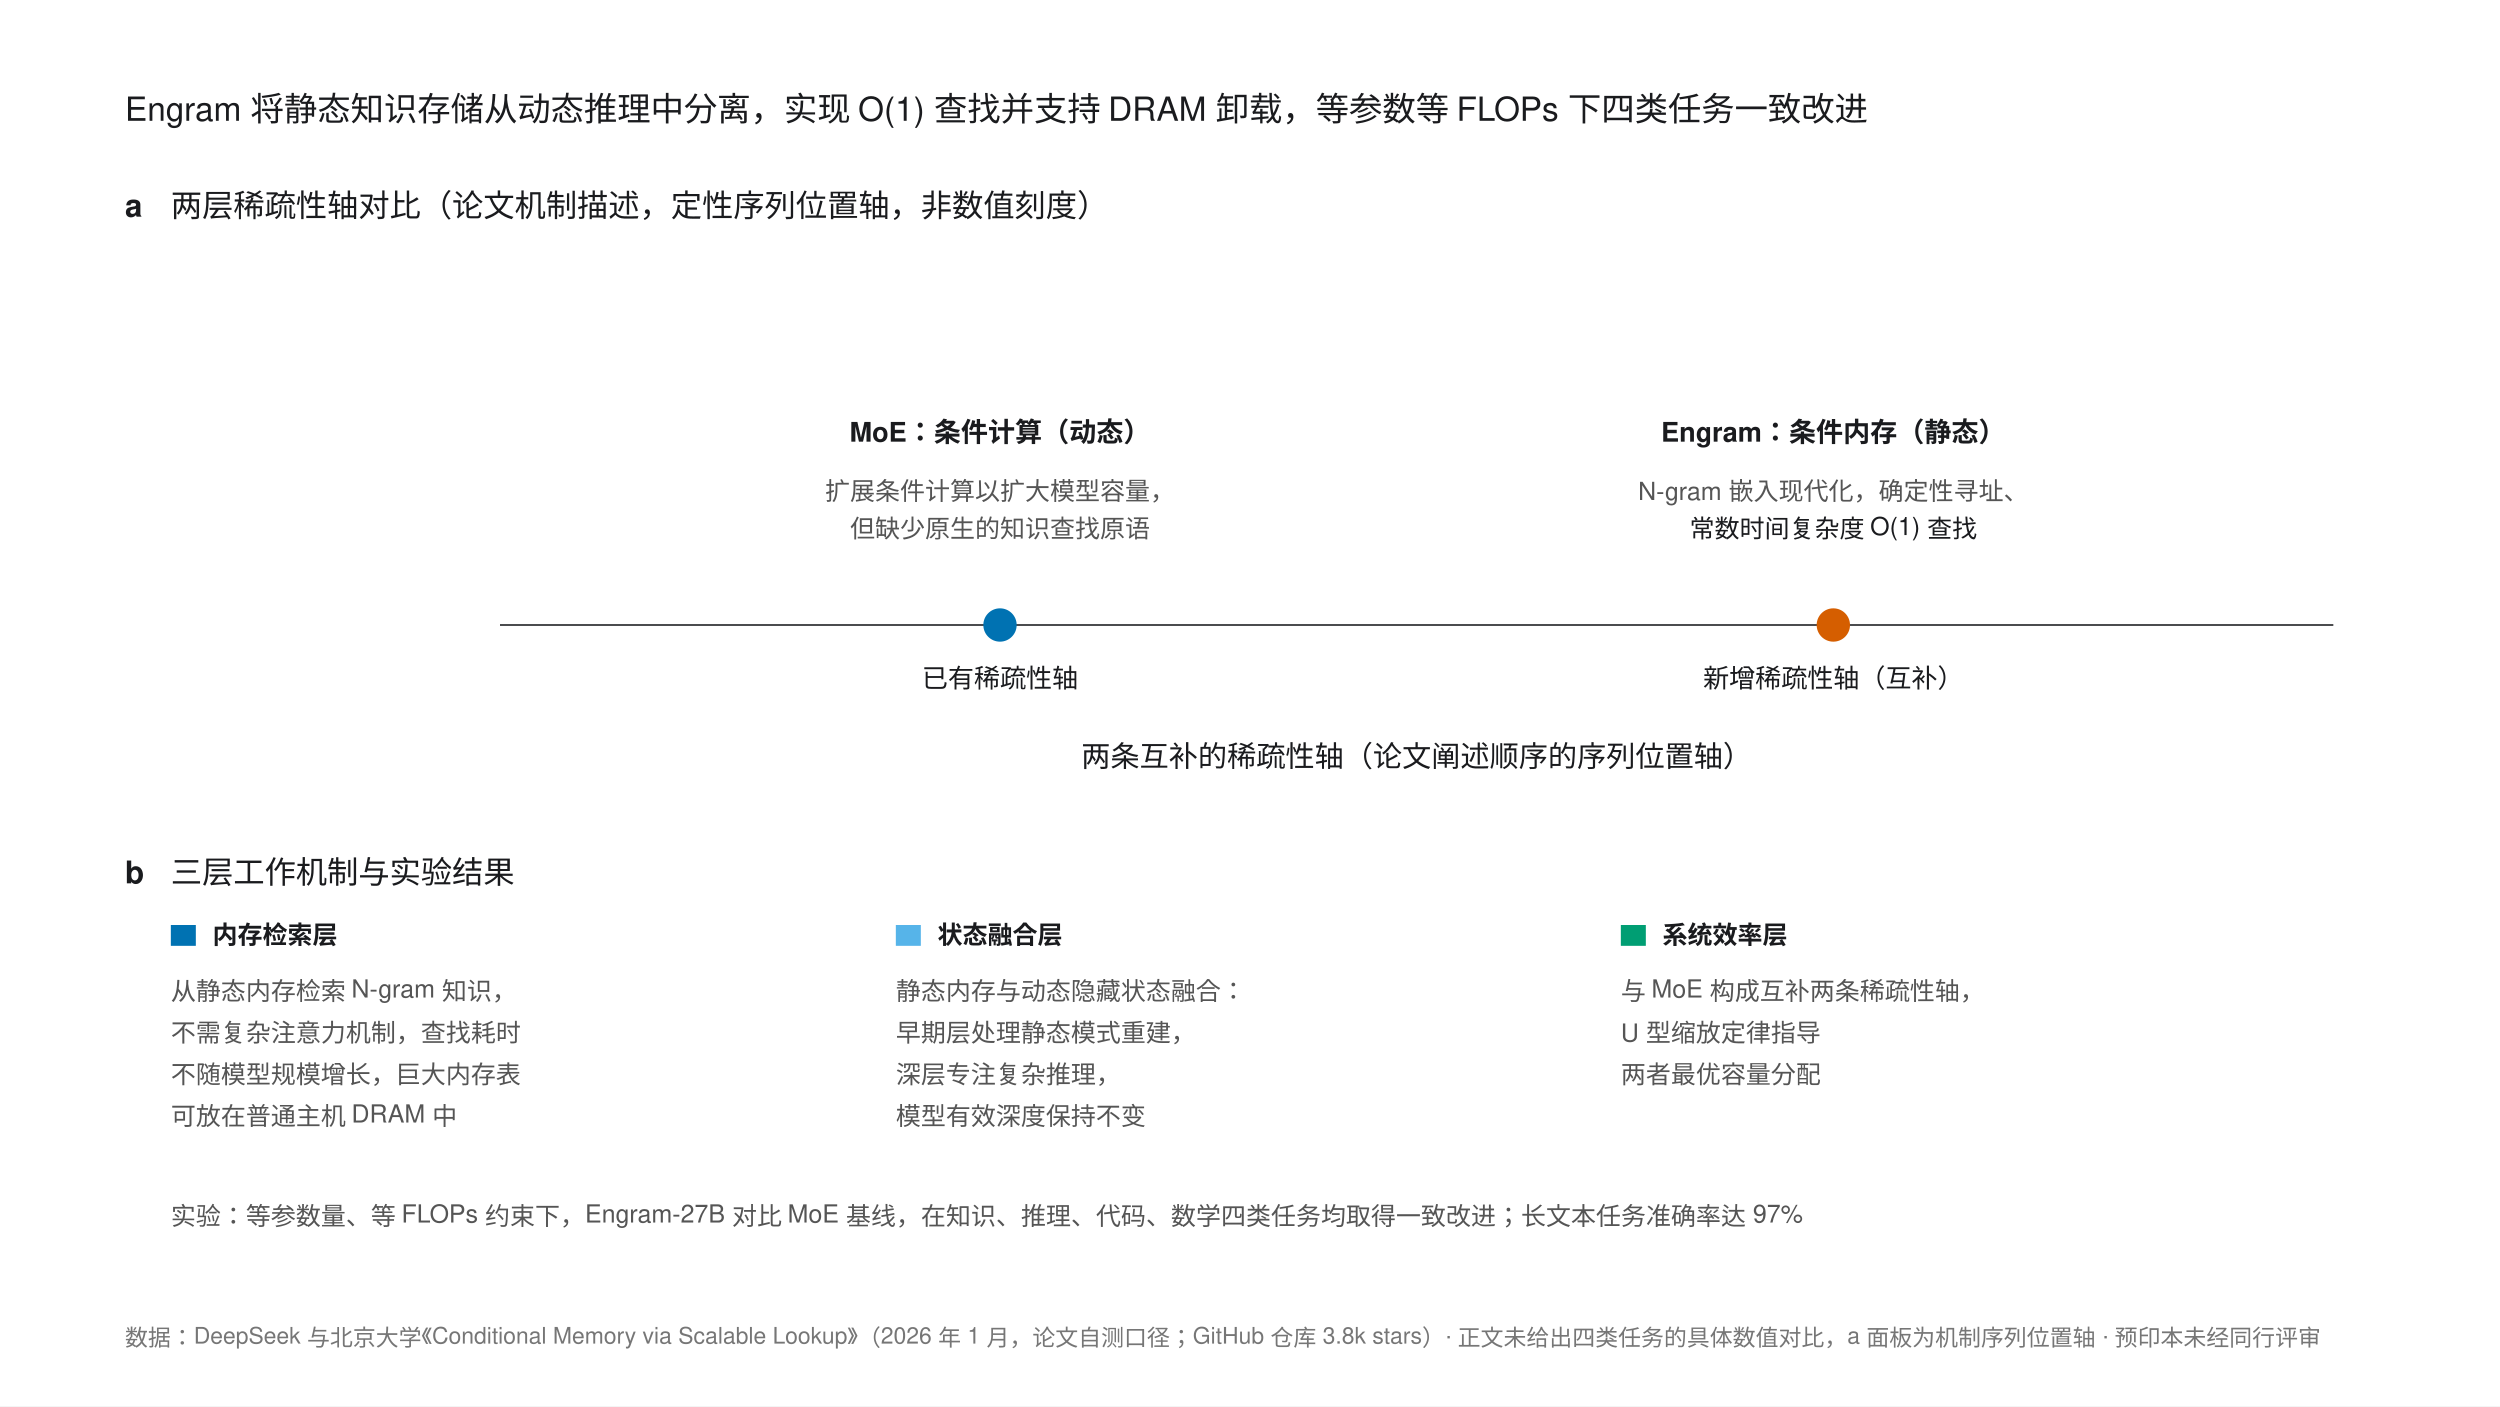
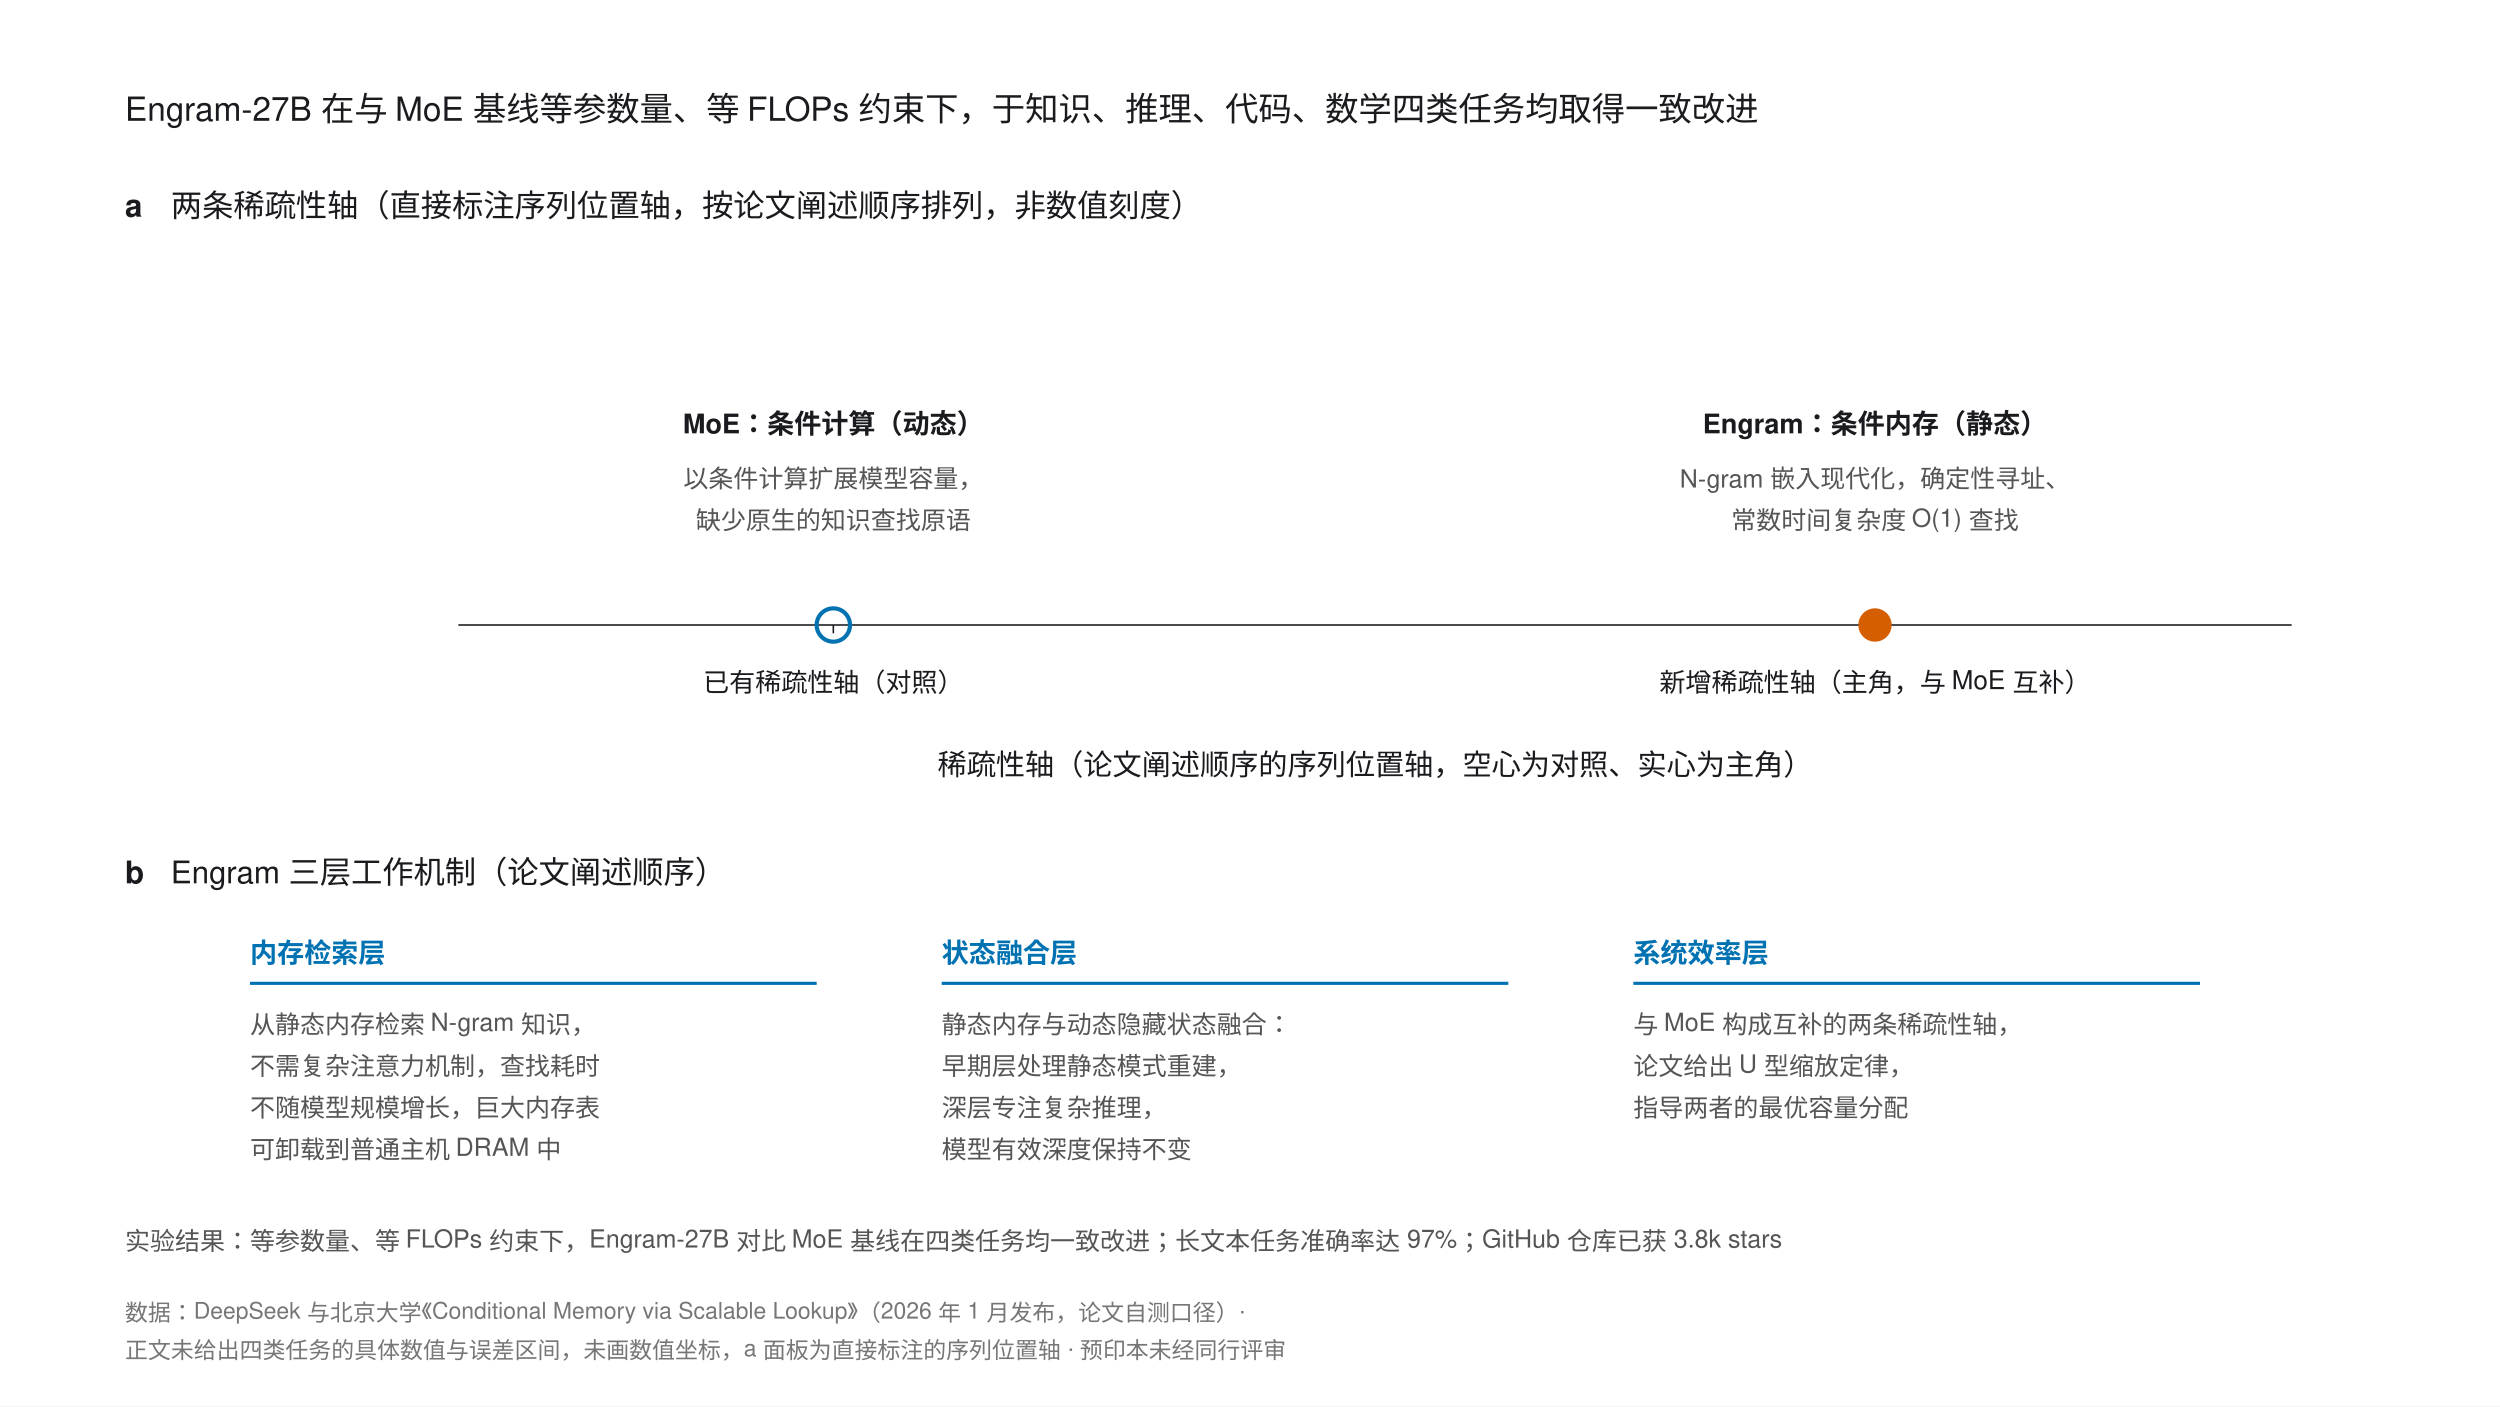
<svg xmlns="http://www.w3.org/2000/svg" width="1200" height="675" viewBox="0 0 1200 675" font-family="'Helvetica Neue',Helvetica,Arial,'PingFang SC',sans-serif">
  <rect width="1200" height="675" fill="#FFFFFF" />
-   <text x="60" y="58" font-size="16" fill="#1A1B1E">Engram 将静态知识存储从动态推理中分离，实现 O(1) 查找并支持 DRAM 卸载，等参数等 FLOPs 下四类任务一致改进</text>
+   <text x="60" y="58" font-size="16" fill="#1A1B1E">Engram-27B 在与 MoE 基线等参数量、等 FLOPs 约束下，于知识、推理、代码、数学四类任务均取得一致改进</text>
  <text x="60" y="104" font-size="15" font-weight="bold" fill="#1A1B1E">a</text>
-   <text x="82" y="104" font-size="15" fill="#1A1B1E">两层稀疏性轴对比（论文机制描述，定性序列位置轴，非数值刻度）</text>
-   <line x1="240" y1="300" x2="1120" y2="300" stroke="#1A1B1E" stroke-width="0.75" />
+   <text x="82" y="104" font-size="15" fill="#1A1B1E">两条稀疏性轴（直接标注序列位置轴，按论文阐述顺序排列，非数值刻度）</text>
+   <line x1="220" y1="300" x2="1100" y2="300" stroke="#1A1B1E" stroke-width="0.75" />
  <g stroke="#1A1B1E" stroke-width="0.75">
-     <line x1="480" y1="300" x2="480" y2="304" />
-     <line x1="880" y1="300" x2="880" y2="304" />
+     <line x1="400" y1="300" x2="400" y2="304" />
+     <line x1="900" y1="300" x2="900" y2="304" />
  </g>
-   <circle cx="480" cy="300" r="8" fill="#0072B2" />
-   <circle cx="880" cy="300" r="8" fill="#D55E00" />
-   <g text-anchor="middle">
-     <text x="480" y="212" font-size="13" font-weight="bold" fill="#1A1B1E">MoE：条件计算（动态）</text>
-     <text x="480" y="240" font-size="12" fill="#555">扩展条件计算以扩大模型容量，</text>
-     <text x="480" y="258" font-size="12" fill="#555">但缺少原生的知识查找原语</text>
-     <text x="880" y="212" font-size="13" font-weight="bold" fill="#1A1B1E">Engram：条件内存（静态）</text>
-     <text x="880" y="240" font-size="12" fill="#555">N-gram 嵌入现代化，确定性寻址、</text>
-     <text x="880" y="258" font-size="12" fill="#1A1B1E" text-anchor="middle">常数时间复杂度 O(1) 查找</text>
-     <text x="480" y="330" font-size="12.5" fill="#1A1B1E">已有稀疏性轴</text>
-     <text x="880" y="330" font-size="12.5" fill="#1A1B1E">新增稀疏性轴（互补）</text>
-   </g>
-   <text x="680" y="368" font-size="14" fill="#1A1B1E" text-anchor="middle">两条互补的稀疏性轴（论文阐述顺序的序列位置轴）</text>
+   <circle cx="400" cy="300" r="8" fill="none" stroke="#0072B2" stroke-width="2" />
+   <circle cx="900" cy="300" r="8" fill="#D55E00" />
+   <text x="400" y="208" font-size="13" font-weight="bold" fill="#1A1B1E" text-anchor="middle">MoE：条件计算（动态）</text>
+   <text x="400" y="234" font-size="12" fill="#555" text-anchor="middle">以条件计算扩展模型容量，</text>
+   <text x="400" y="254" font-size="12" fill="#555" text-anchor="middle">缺少原生的知识查找原语</text>
+   <text x="400" y="332" font-size="12.5" fill="#1A1B1E" text-anchor="middle">已有稀疏性轴（对照）</text>
+   <text x="900" y="208" font-size="13" font-weight="bold" fill="#1A1B1E" text-anchor="middle">Engram：条件内存（静态）</text>
+   <text x="900" y="234" font-size="12" fill="#555" text-anchor="middle">N-gram 嵌入现代化，确定性寻址、</text>
+   <text x="900" y="254" font-size="12" fill="#555" text-anchor="middle">常数时间复杂度 O(1) 查找</text>
+   <text x="900" y="332" font-size="12.5" fill="#1A1B1E" text-anchor="middle">新增稀疏性轴（主角，与 MoE 互补）</text>
+   <text x="660" y="372" font-size="14" fill="#1A1B1E" text-anchor="middle">稀疏性轴（论文阐述顺序的序列位置轴，空心为对照、实心为主角）</text>
  <text x="60" y="424" font-size="15" font-weight="bold" fill="#1A1B1E">b</text>
-   <text x="82" y="424" font-size="15" fill="#1A1B1E">三层工作机制与实验结果</text>
-   <g font-size="12" fill="#1A1B1E">
-     <rect x="82" y="444" width="12" height="10" fill="#0072B2" />
-     <text x="102" y="453" font-weight="bold">内存检索层</text>
-     <rect x="430" y="444" width="12" height="10" fill="#56B4E9" />
-     <text x="450" y="453" font-weight="bold">状态融合层</text>
-     <rect x="778" y="444" width="12" height="10" fill="#009E73" />
-     <text x="798" y="453" font-weight="bold">系统效率层</text>
+   <text x="82" y="424" font-size="15" fill="#1A1B1E">Engram 三层工作机制（论文阐述顺序）</text>
+   <text x="120" y="462" font-size="13" font-weight="bold" fill="#0072B2">内存检索层</text>
+   <text x="452" y="462" font-size="13" font-weight="bold" fill="#0072B2">状态融合层</text>
+   <text x="784" y="462" font-size="13" font-weight="bold" fill="#0072B2">系统效率层</text>
+   <g stroke="#0072B2" stroke-width="1.5">
+     <line x1="120" y1="472" x2="392" y2="472" />
+     <line x1="452" y1="472" x2="724" y2="472" />
+     <line x1="784" y1="472" x2="1056" y2="472" />
  </g>
  <g font-size="12" fill="#555">
-     <text x="82" y="480">从静态内存检索 N-gram 知识，</text>
-     <text x="82" y="500">不需复杂注意力机制，查找耗时</text>
-     <text x="82" y="520">不随模型规模增长，巨大内存表</text>
-     <text x="82" y="540">可放在普通主机 DRAM 中</text>
-     <text x="430" y="480">静态内存与动态隐藏状态融合：</text>
-     <text x="430" y="500">早期层处理静态模式重建，</text>
-     <text x="430" y="520">深层专注复杂推理，</text>
-     <text x="430" y="540">模型有效深度保持不变</text>
-     <text x="778" y="480">与 MoE 构成互补两条稀疏性轴，</text>
-     <text x="778" y="500">U 型缩放定律指导</text>
-     <text x="778" y="520">两者最优容量分配</text>
+     <text x="120" y="496">从静态内存检索 N-gram 知识，</text>
+     <text x="120" y="516">不需复杂注意力机制，查找耗时</text>
+     <text x="120" y="536">不随模型规模增长，巨大内存表</text>
+     <text x="120" y="556">可卸载到普通主机 DRAM 中</text>
+     <text x="452" y="496">静态内存与动态隐藏状态融合：</text>
+     <text x="452" y="516">早期层处理静态模式重建，</text>
+     <text x="452" y="536">深层专注复杂推理，</text>
+     <text x="452" y="556">模型有效深度保持不变</text>
+     <text x="784" y="496">与 MoE 构成互补的两条稀疏性轴，</text>
+     <text x="784" y="516">论文给出 U 型缩放定律，</text>
+     <text x="784" y="536">指导两者的最优容量分配</text>
  </g>
-   <text x="82" y="588" font-size="12" fill="#555">实验：等参数量、等 FLOPs 约束下，Engram-27B 对比 MoE 基线，在知识、推理、代码、数学四类任务均取得一致改进；长文本任务准确率达 97%</text>
-   <text x="60" y="646" font-size="11" fill="#767676">数据：DeepSeek 与北京大学《Conditional Memory via Scalable Lookup》（2026 年 1 月，论文自测口径；GitHub 仓库 3.8k stars）· 正文未给出四类任务的具体数值对比，a 面板为机制序列位置轴 · 预印本未经同行评审</text>
+   <text x="60" y="600" font-size="12" fill="#555">实验结果：等参数量、等 FLOPs 约束下，Engram-27B 对比 MoE 基线在四类任务均一致改进；长文本任务准确率达 97%；GitHub 仓库已获 3.8k stars</text>
+   <text x="60" y="634" font-size="11" fill="#767676">数据：DeepSeek 与北京大学《Conditional Memory via Scalable Lookup》（2026 年 1 月发布，论文自测口径）·</text>
+   <text x="60" y="652" font-size="11" fill="#767676">正文未给出四类任务的具体数值与误差区间，未画数值坐标，a 面板为直接标注的序列位置轴 · 预印本未经同行评审</text>
</svg>
